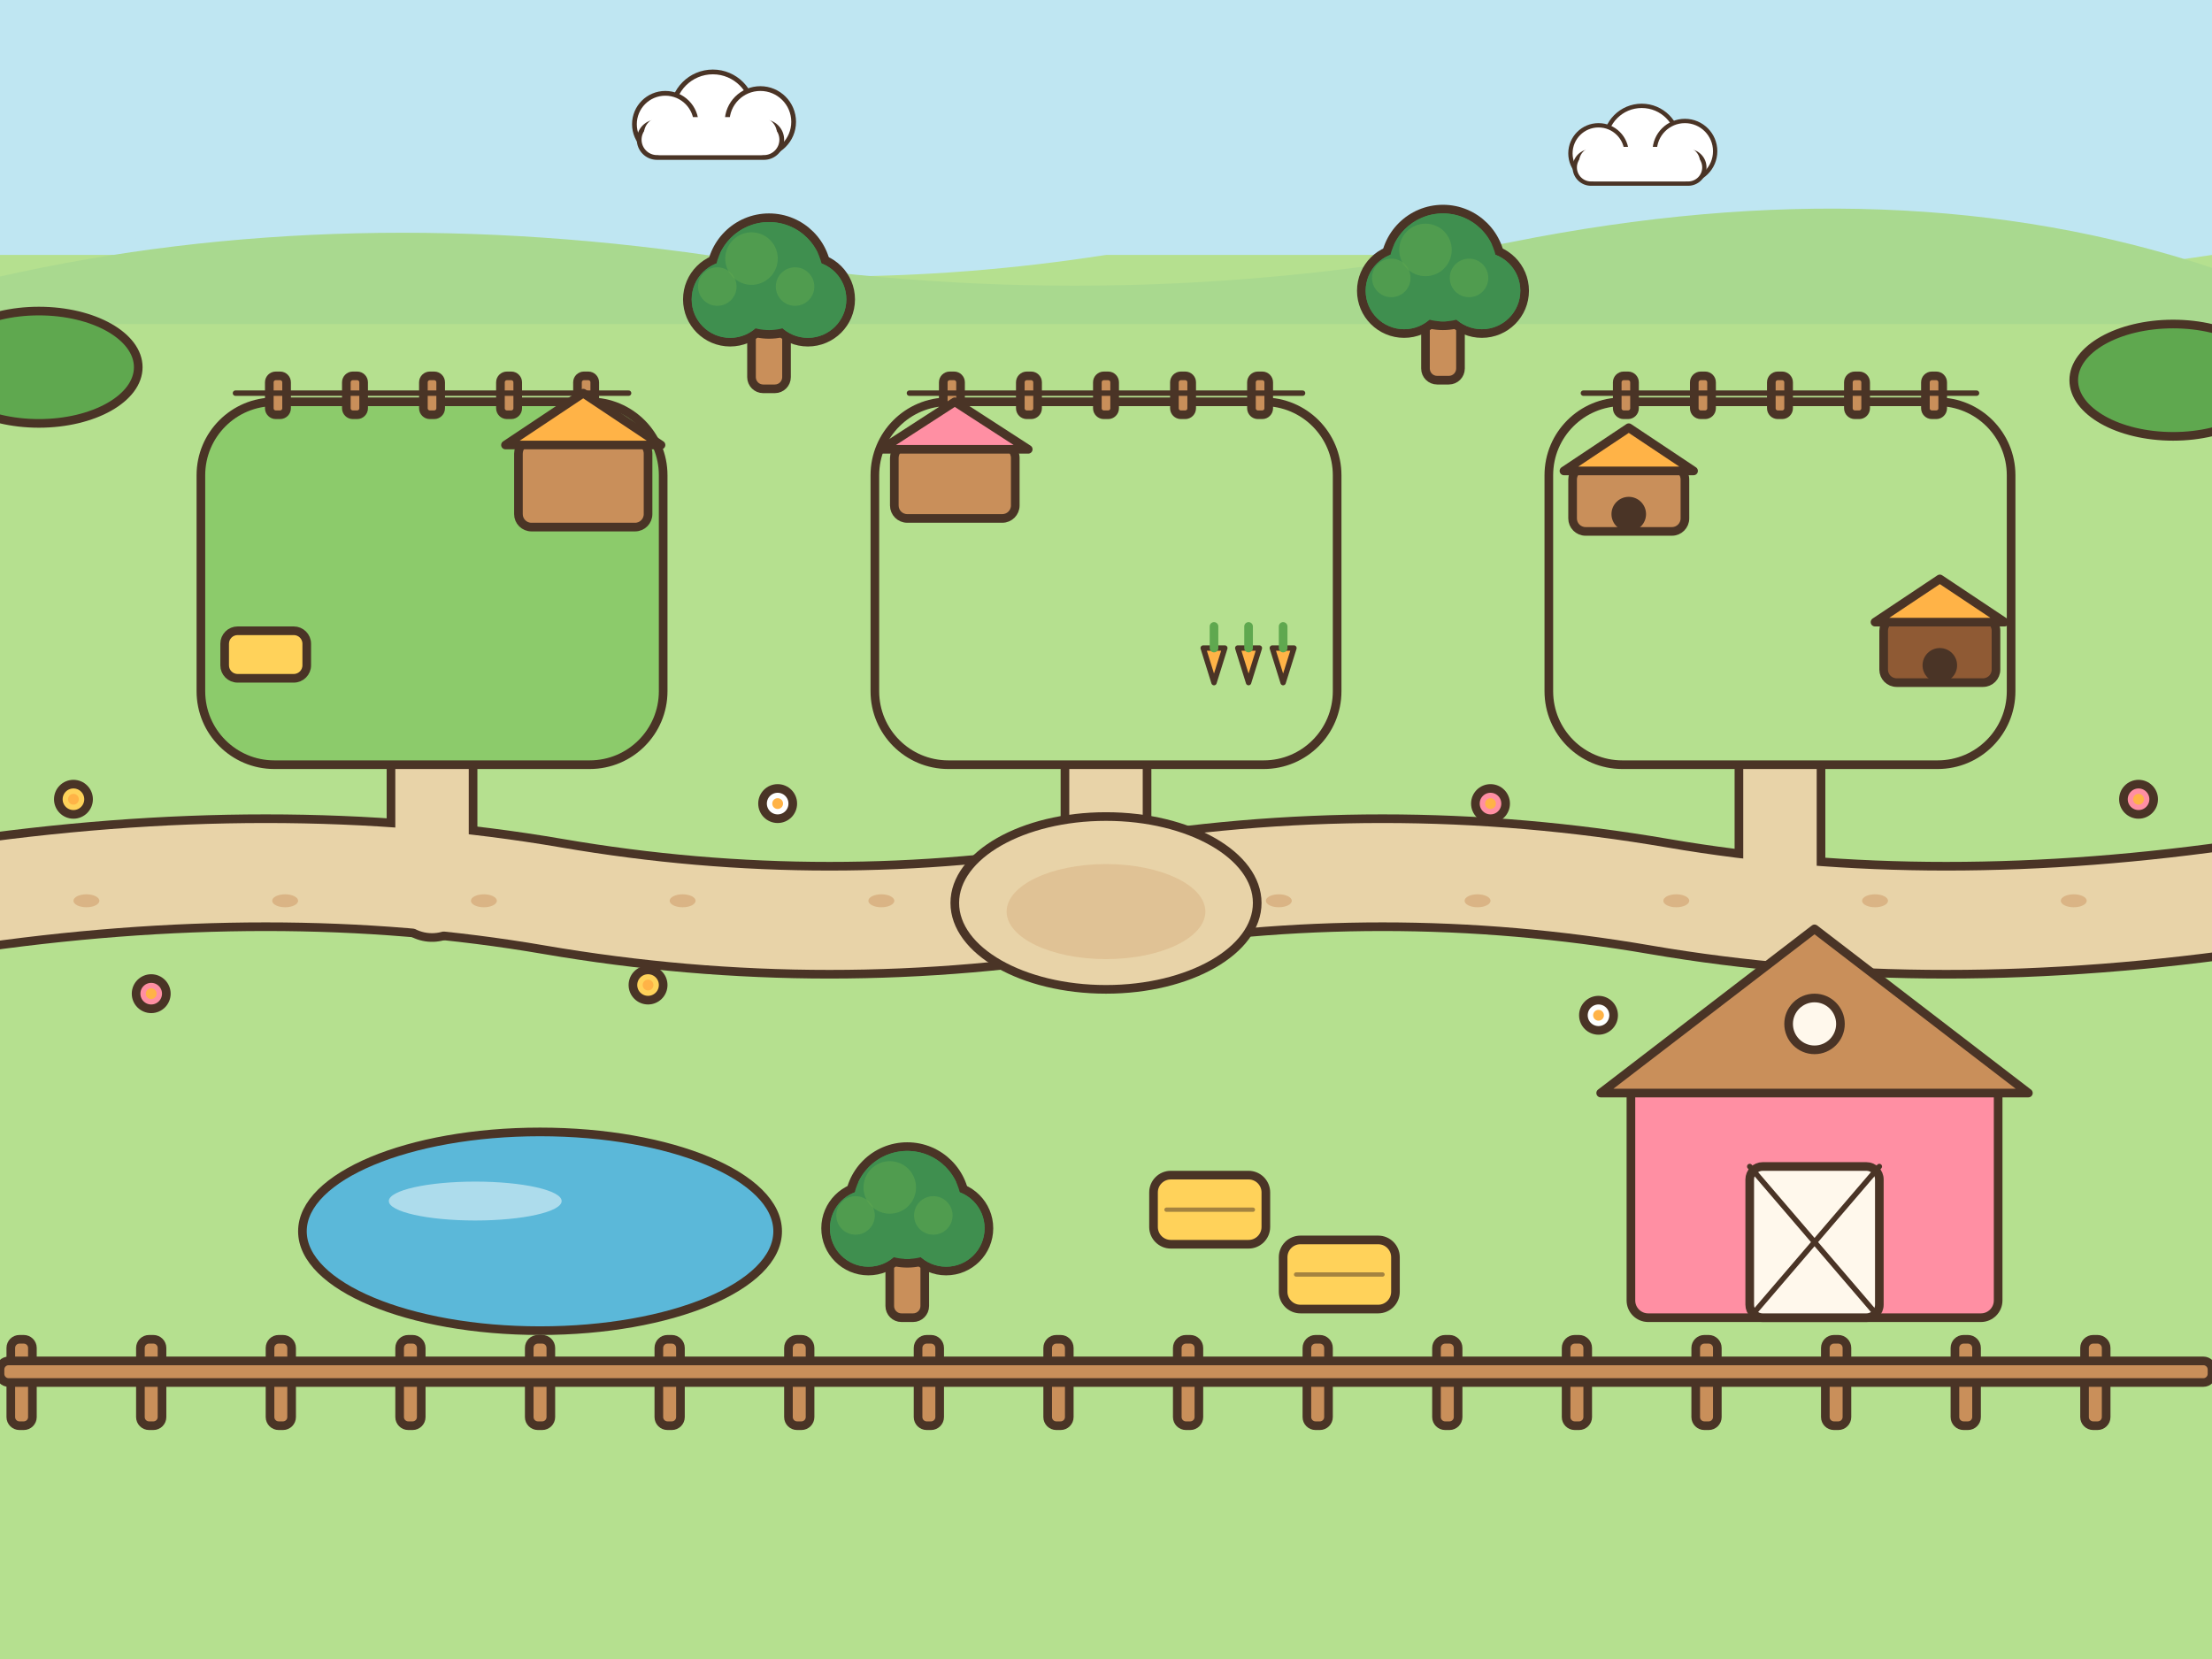
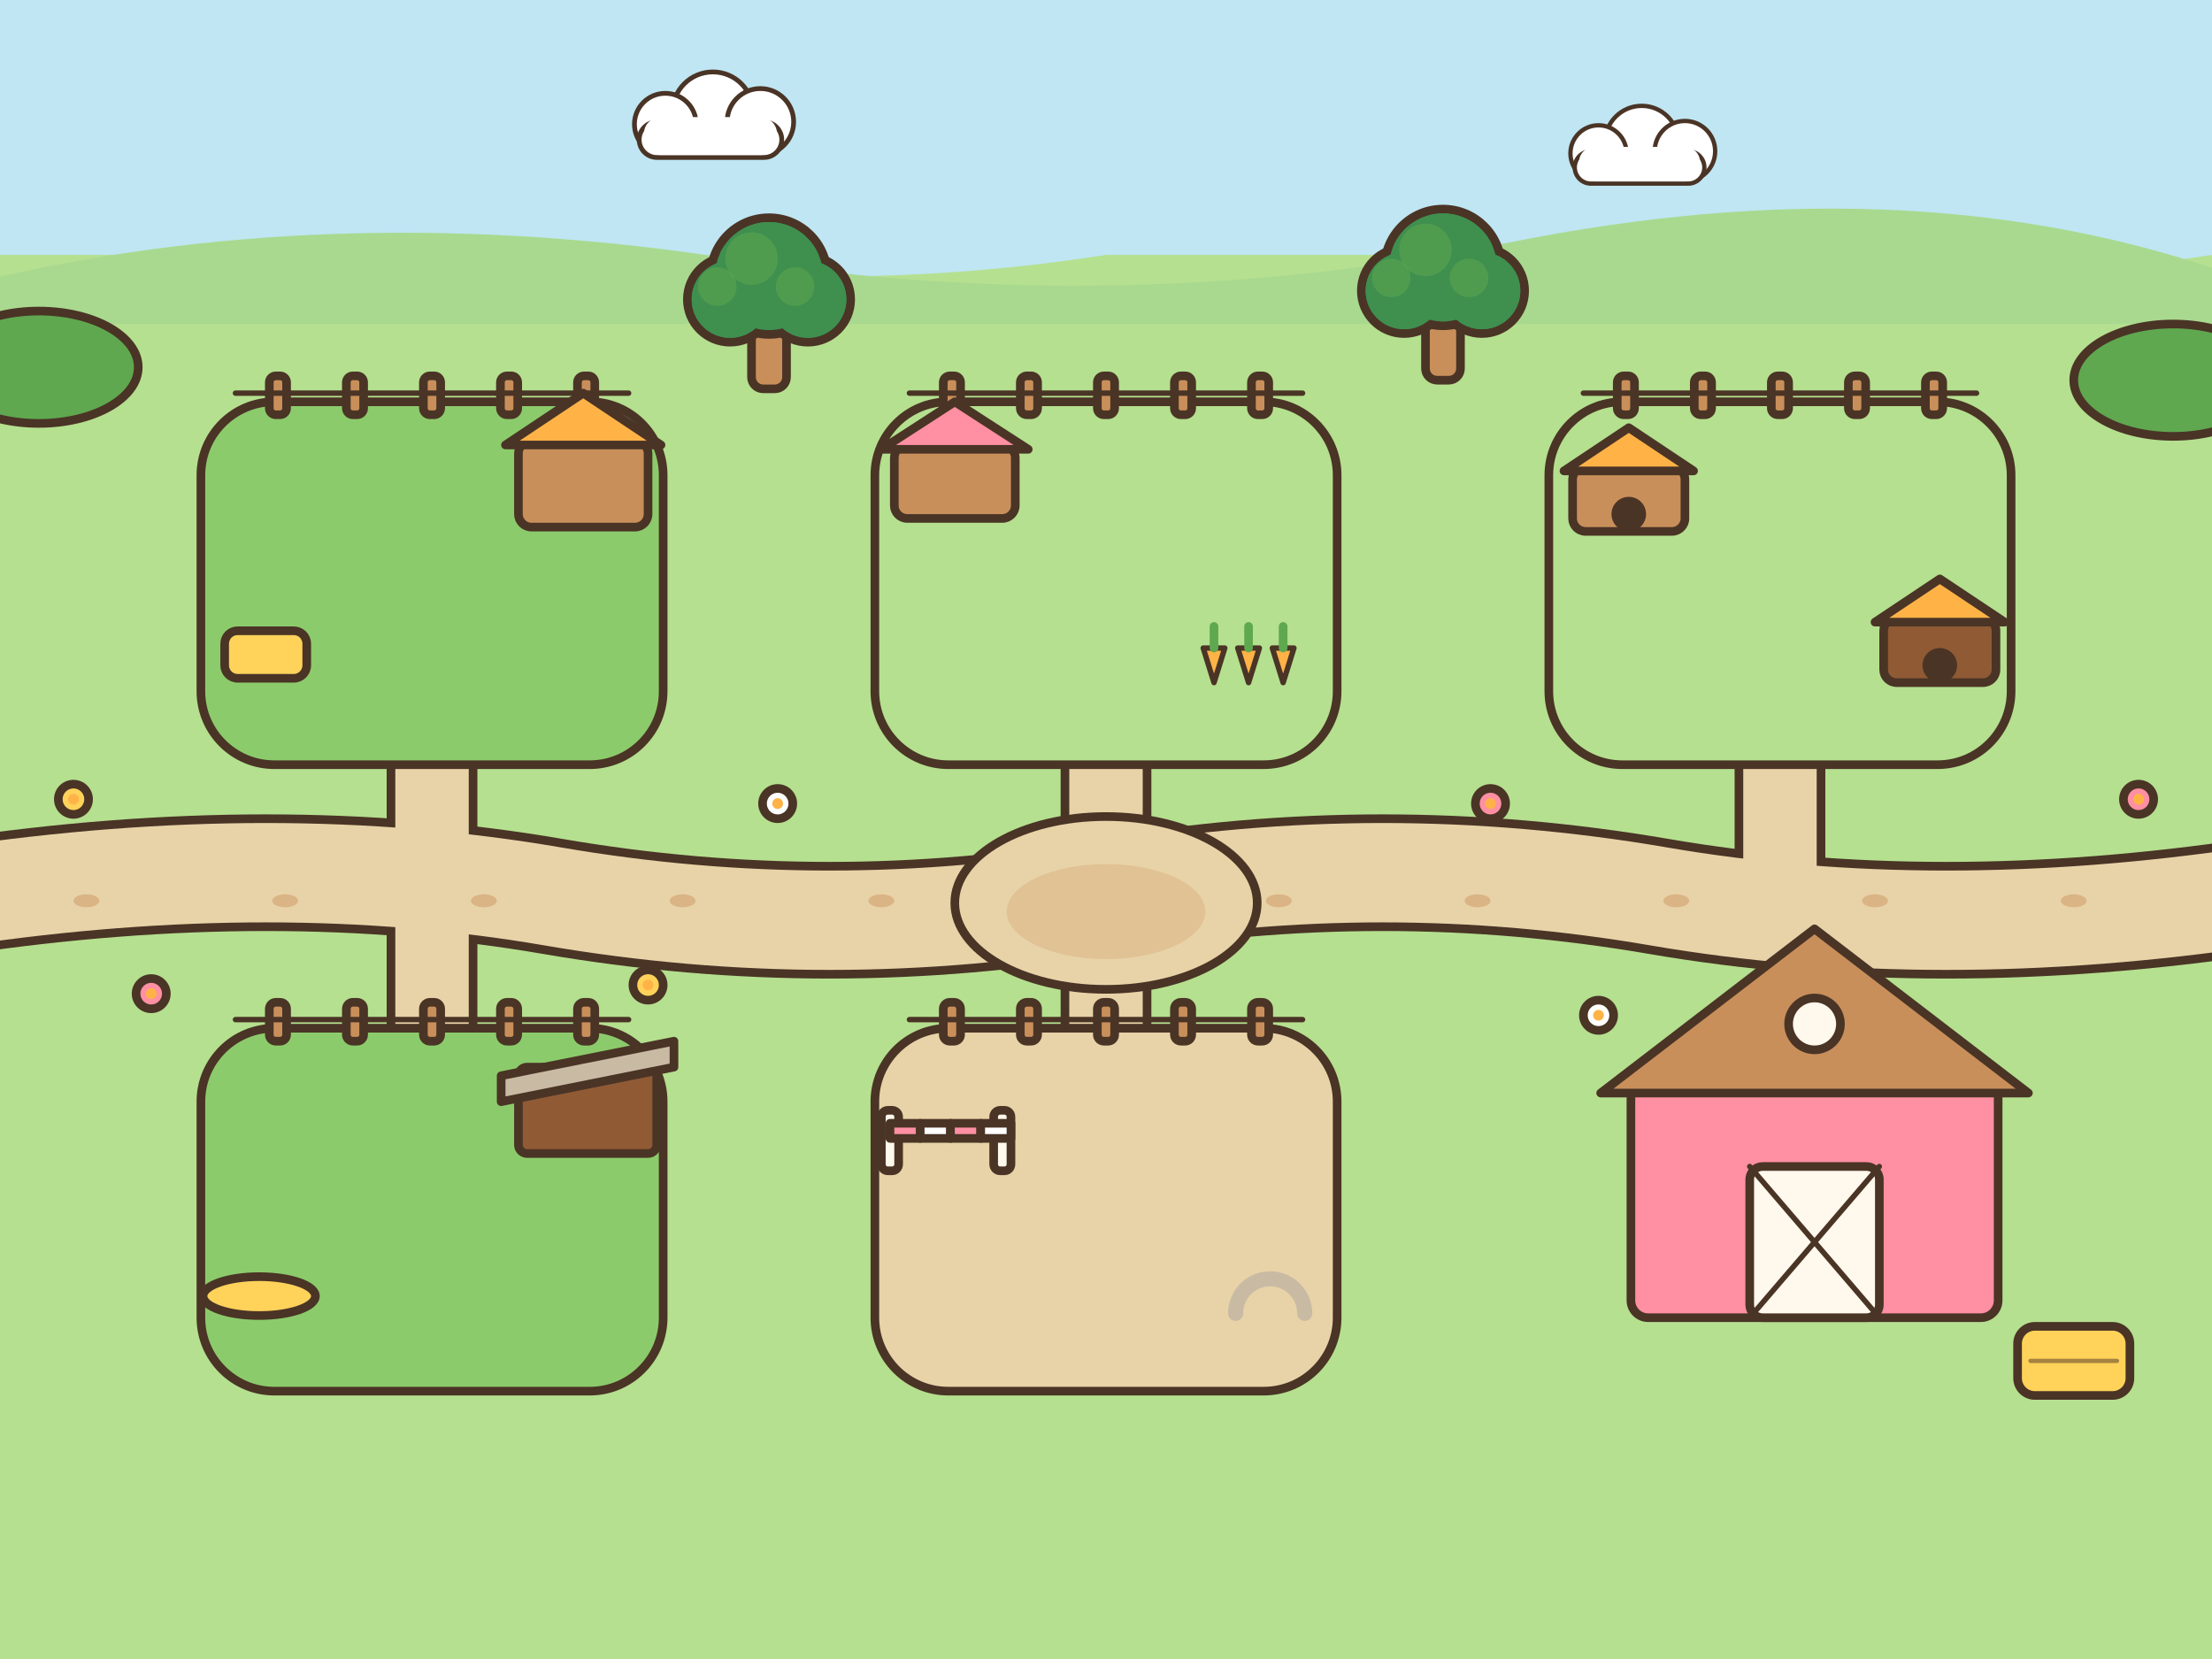
<svg xmlns="http://www.w3.org/2000/svg" viewBox="0 0 1024 768" width="1024" height="768">
  <defs />
  <g stroke="#4A3426" stroke-width="4" stroke-linejoin="round" stroke-linecap="round">
    <rect x="0" y="0" width="1024" height="768" rx="0" fill="#B5E08F" stroke="none" />
    <rect x="0" y="0" width="1024" height="118" rx="0" fill="#BFE6F2" stroke="none" />
    <path d="M 0 118 Q 128 98 256 118 T 512 118 T 768 118 T 1024 118 V 0 H 0 Z" fill="#BFE6F2" stroke="none" />
    <path d="M 0 128 Q 160 92 340 120 T 700 112 T 1024 124 V 150 H 0 Z" fill="#A9D98F" stroke="none" />
    <g transform="translate(330,52) scale(0.55)">
      <ellipse cx="0" cy="0" rx="34" ry="34" fill="#FFFFFF" />
      <ellipse cx="40" cy="8" rx="28" ry="28" fill="#FFFFFF" />
      <ellipse cx="-40" cy="10" rx="26" ry="26" fill="#FFFFFF" />
      <rect x="-62" y="8" width="120" height="30" rx="15" fill="#FFFFFF" />
      <rect x="-58" y="4" width="112" height="32" rx="14" fill="#FFFFFF" stroke="none" />
    </g>
    <g transform="translate(760,66) scale(0.5)">
      <ellipse cx="0" cy="0" rx="34" ry="34" fill="#FFFFFF" />
      <ellipse cx="40" cy="8" rx="28" ry="28" fill="#FFFFFF" />
      <ellipse cx="-40" cy="10" rx="26" ry="26" fill="#FFFFFF" />
      <rect x="-62" y="8" width="120" height="30" rx="15" fill="#FFFFFF" />
      <rect x="-58" y="4" width="112" height="32" rx="14" fill="#FFFFFF" stroke="none" />
    </g>
    <path d="M -20 415 Q 128 393 256 415 T 512 415 T 768 415 T 1044 415" fill="none" stroke-width="54" stroke="#4A3426" />
    <path d="M 200 344.0 L 200 415" fill="none" stroke-width="42" stroke="#4A3426" />
    <path d="M 512 344.0 L 512 415" fill="none" stroke-width="42" stroke="#4A3426" />
    <path d="M 824 344.0 L 824 415" fill="none" stroke-width="42" stroke="#4A3426" />
+     <path d="M 200 486.0 L 200 415" fill="none" stroke-width="42" stroke="#4A3426" />
+     <path d="M 512 486.0 L 512 415" fill="none" stroke-width="42" stroke="#4A3426" />
    <path d="M -20 415 Q 128 393 256 415 T 512 415 T 768 415 T 1044 415" fill="none" stroke-width="46" stroke="#E8D3A8" />
    <path d="M 200 344.0 L 200 415" fill="none" stroke-width="34" stroke="#E8D3A8" />
    <path d="M 512 344.0 L 512 415" fill="none" stroke-width="34" stroke="#E8D3A8" />
    <path d="M 824 344.0 L 824 415" fill="none" stroke-width="34" stroke="#E8D3A8" />
+     <path d="M 200 486.0 L 200 415" fill="none" stroke-width="34" stroke="#E8D3A8" />
+     <path d="M 512 486.0 L 512 415" fill="none" stroke-width="34" stroke="#E8D3A8" />
    <ellipse cx="40" cy="417" rx="6" ry="3" fill="#C98F5A" stroke="none" opacity="0.45" />
    <ellipse cx="132" cy="417" rx="6" ry="3" fill="#C98F5A" stroke="none" opacity="0.45" />
    <ellipse cx="224" cy="417" rx="6" ry="3" fill="#C98F5A" stroke="none" opacity="0.45" />
    <ellipse cx="316" cy="417" rx="6" ry="3" fill="#C98F5A" stroke="none" opacity="0.45" />
    <ellipse cx="408" cy="417" rx="6" ry="3" fill="#C98F5A" stroke="none" opacity="0.45" />
    <ellipse cx="500" cy="417" rx="6" ry="3" fill="#C98F5A" stroke="none" opacity="0.45" />
    <ellipse cx="592" cy="417" rx="6" ry="3" fill="#C98F5A" stroke="none" opacity="0.45" />
    <ellipse cx="684" cy="417" rx="6" ry="3" fill="#C98F5A" stroke="none" opacity="0.45" />
    <ellipse cx="776" cy="417" rx="6" ry="3" fill="#C98F5A" stroke="none" opacity="0.45" />
    <ellipse cx="868" cy="417" rx="6" ry="3" fill="#C98F5A" stroke="none" opacity="0.45" />
    <ellipse cx="960" cy="417" rx="6" ry="3" fill="#C98F5A" stroke="none" opacity="0.45" />
    <ellipse cx="512" cy="418" rx="70" ry="40" fill="#E8D3A8" />
    <ellipse cx="512" cy="422" rx="46" ry="22" fill="#C98F5A" stroke="none" opacity="0.25" />
    <rect x="93.0" y="186.0" width="214" height="168" rx="34" fill="#8CCB6B" />
    <rect x="124.667" y="174.0" width="8" height="18" rx="3" fill="#C98F5A" />
    <rect x="160.333" y="174.0" width="8" height="18" rx="3" fill="#C98F5A" />
    <rect x="196.0" y="174.0" width="8" height="18" rx="3" fill="#C98F5A" />
    <rect x="231.667" y="174.0" width="8" height="18" rx="3" fill="#C98F5A" />
    <rect x="267.333" y="174.0" width="8" height="18" rx="3" fill="#C98F5A" />
    <path d="M 109.0 182.0 H 291.0" fill="none" stroke-width="2.5" />
    <rect x="240" y="204" width="60" height="40" rx="6" fill="#C98F5A" />
    <path d="M 234 206 L 270 182 L 306 206 Z" fill="#FFB347" />
    <rect x="104" y="292" width="38" height="22" rx="6" fill="#FFD25A" />
    <rect x="405.0" y="186.0" width="214" height="168" rx="34" fill="#B5E08F" />
    <rect x="436.667" y="174.0" width="8" height="18" rx="3" fill="#C98F5A" />
    <rect x="472.333" y="174.0" width="8" height="18" rx="3" fill="#C98F5A" />
    <rect x="508.0" y="174.0" width="8" height="18" rx="3" fill="#C98F5A" />
    <rect x="543.667" y="174.0" width="8" height="18" rx="3" fill="#C98F5A" />
    <rect x="579.333" y="174.0" width="8" height="18" rx="3" fill="#C98F5A" />
    <path d="M 421.0 182.0 H 603.0" fill="none" stroke-width="2.5" />
    <rect x="414" y="206" width="56" height="34" rx="6" fill="#C98F5A" />
    <path d="M 408 208 L 442 186 L 476 208 Z" fill="#FF8FA3" />
    <path d="M 557 300 L 567 300 L 562 316 Z" fill="#FFB347" stroke-width="2.5" />
    <path d="M 562 300 V 290" fill="none" stroke-width="4" stroke="#5FA84F" />
    <path d="M 573 300 L 583 300 L 578 316 Z" fill="#FFB347" stroke-width="2.5" />
    <path d="M 578 300 V 290" fill="none" stroke-width="4" stroke="#5FA84F" />
    <path d="M 589 300 L 599 300 L 594 316 Z" fill="#FFB347" stroke-width="2.5" />
    <path d="M 594 300 V 290" fill="none" stroke-width="4" stroke="#5FA84F" />
    <rect x="717.0" y="186.0" width="214" height="168" rx="34" fill="#B5E08F" />
    <rect x="748.667" y="174.0" width="8" height="18" rx="3" fill="#C98F5A" />
    <rect x="784.333" y="174.0" width="8" height="18" rx="3" fill="#C98F5A" />
    <rect x="820.0" y="174.0" width="8" height="18" rx="3" fill="#C98F5A" />
    <rect x="855.667" y="174.0" width="8" height="18" rx="3" fill="#C98F5A" />
    <rect x="891.333" y="174.0" width="8" height="18" rx="3" fill="#C98F5A" />
    <path d="M 733.0 182.0 H 915.0" fill="none" stroke-width="2.5" />
    <rect x="728" y="216" width="52" height="30" rx="6" fill="#C98F5A" />
    <path d="M 724 218 L 754 198 L 784 218 Z" fill="#FFB347" />
    <ellipse cx="754" cy="238" rx="8" ry="8" fill="#4A3426" stroke="none" />
    <rect x="872" y="286" width="52" height="30" rx="6" fill="#8F5A34" />
    <path d="M 868 288 L 898 268 L 928 288 Z" fill="#FFB347" />
    <ellipse cx="898" cy="308" rx="8" ry="8" fill="#4A3426" stroke="none" />
+     <rect x="93.0" y="476.0" width="214" height="168" rx="34" fill="#8CCB6B" />
+     <rect x="124.667" y="464.0" width="8" height="18" rx="3" fill="#C98F5A" />
+     <rect x="160.333" y="464.0" width="8" height="18" rx="3" fill="#C98F5A" />
+     <rect x="196.0" y="464.0" width="8" height="18" rx="3" fill="#C98F5A" />
+     <rect x="231.667" y="464.0" width="8" height="18" rx="3" fill="#C98F5A" />
+     <rect x="267.333" y="464.0" width="8" height="18" rx="3" fill="#C98F5A" />
+     <path d="M 109.0 472.0 H 291.0" fill="none" stroke-width="2.5" />
+     <rect x="240" y="494" width="64" height="40" rx="4" fill="#8F5A34" />
+     <path d="M 232 498 L 312 482 L 312 494 L 232 510 Z" fill="#C9BBA3" />
+     <ellipse cx="120" cy="600" rx="26" ry="9" fill="#FFD25A" />
+     <rect x="405.0" y="476.0" width="214" height="168" rx="34" fill="#E8D3A8" />
+     <rect x="436.667" y="464.0" width="8" height="18" rx="3" fill="#C98F5A" />
+     <rect x="472.333" y="464.0" width="8" height="18" rx="3" fill="#C98F5A" />
+     <rect x="508.0" y="464.0" width="8" height="18" rx="3" fill="#C98F5A" />
+     <rect x="543.667" y="464.0" width="8" height="18" rx="3" fill="#C98F5A" />
+     <rect x="579.333" y="464.0" width="8" height="18" rx="3" fill="#C98F5A" />
+     <path d="M 421.0 472.0 H 603.0" fill="none" stroke-width="2.5" />
+     <rect x="408" y="514" width="8" height="28" rx="3" fill="#FFF8EC" />
+     <rect x="460" y="514" width="8" height="28" rx="3" fill="#FFF8EC" />
+     <rect x="412" y="520" width="14" height="7" rx="0" fill="#FF8FA3" />
+     <rect x="426" y="520" width="14" height="7" rx="0" fill="#FFFFFF" />
+     <rect x="440" y="520" width="14" height="7" rx="0" fill="#FF8FA3" />
+     <rect x="454" y="520" width="14" height="7" rx="0" fill="#FFFFFF" />
+     <path d="M 572 608 A 16 16 0 1 1 604 608" fill="none" stroke-width="7" stroke="#C9BBA3" />
    <rect x="755.0" y="500.0" width="170.0" height="110.0" rx="8" fill="#FF8FA3" />
    <path d="M 741.0 506.0 L 840 430.0 L 939.0 506.0 Z" fill="#C98F5A" />
    <rect x="810.0" y="540.0" width="60.0" height="70.0" rx="6" fill="#FFF8EC" />
    <path d="M 810.0 540.0 L 870.0 610 M 870.0 540.0 L 810.0 610" fill="none" stroke-width="2.5" />
    <ellipse cx="840" cy="474.0" rx="12.0" ry="12.0" fill="#FFF8EC" />
-     <ellipse cx="250" cy="570" rx="110" ry="46" fill="#5BB8D9" />
-     <ellipse cx="220" cy="556" rx="40" ry="9" fill="#FFFFFF" stroke="none" opacity="0.5" />
-     <rect x="534" y="544" width="52" height="32" rx="8" fill="#FFD25A" />
-     <path d="M 540 560 H 580" fill="none" stroke-width="2" opacity="0.5" />
-     <rect x="594" y="574" width="52" height="32" rx="8" fill="#FFD25A" />
-     <path d="M 600 590 H 640" fill="none" stroke-width="2" opacity="0.5" />
-     <rect x="411.9" y="568.6" width="16.2" height="41.4" rx="5.4" fill="#C98F5A" />
-     <rect x="419.9" y="588.6" width="10" height="-18.6" rx="5" fill="#FFFFFF" stroke="none" opacity="0.25" />
-     <ellipse cx="420" cy="557.8" rx="27.0" ry="27.0" fill="#3F8F4F" />
-     <ellipse cx="438.0" cy="568.6" rx="19.8" ry="19.8" fill="#3F8F4F" />
-     <ellipse cx="402.0" cy="568.6" rx="19.8" ry="19.8" fill="#3F8F4F" />
-     <ellipse cx="420" cy="557.8" rx="25.0" ry="25.0" fill="#3F8F4F" stroke="none" />
-     <ellipse cx="438.0" cy="568.6" rx="17.8" ry="17.8" fill="#3F8F4F" stroke="none" />
-     <ellipse cx="402.0" cy="568.6" rx="17.8" ry="17.8" fill="#3F8F4F" stroke="none" />
-     <ellipse cx="411.9" cy="549.7" rx="12.15" ry="12.15" fill="#5FA84F" stroke="none" opacity="0.55" />
-     <ellipse cx="432.06" cy="562.66" rx="8.91" ry="8.91" fill="#5FA84F" stroke="none" opacity="0.55" />
-     <ellipse cx="396.06" cy="562.66" rx="8.91" ry="8.91" fill="#5FA84F" stroke="none" opacity="0.55" />
-     <rect x="5" y="620" width="10" height="40" rx="4" fill="#C98F5A" />
-     <rect x="65" y="620" width="10" height="40" rx="4" fill="#C98F5A" />
-     <rect x="125" y="620" width="10" height="40" rx="4" fill="#C98F5A" />
-     <rect x="185" y="620" width="10" height="40" rx="4" fill="#C98F5A" />
-     <rect x="245" y="620" width="10" height="40" rx="4" fill="#C98F5A" />
-     <rect x="305" y="620" width="10" height="40" rx="4" fill="#C98F5A" />
-     <rect x="365" y="620" width="10" height="40" rx="4" fill="#C98F5A" />
-     <rect x="425" y="620" width="10" height="40" rx="4" fill="#C98F5A" />
-     <rect x="485" y="620" width="10" height="40" rx="4" fill="#C98F5A" />
-     <rect x="545" y="620" width="10" height="40" rx="4" fill="#C98F5A" />
-     <rect x="605" y="620" width="10" height="40" rx="4" fill="#C98F5A" />
-     <rect x="665" y="620" width="10" height="40" rx="4" fill="#C98F5A" />
-     <rect x="725" y="620" width="10" height="40" rx="4" fill="#C98F5A" />
-     <rect x="785" y="620" width="10" height="40" rx="4" fill="#C98F5A" />
-     <rect x="845" y="620" width="10" height="40" rx="4" fill="#C98F5A" />
-     <rect x="905" y="620" width="10" height="40" rx="4" fill="#C98F5A" />
-     <rect x="965" y="620" width="10" height="40" rx="4" fill="#C98F5A" />
-     <rect x="0" y="630" width="1024" height="10" rx="4" fill="#C98F5A" />
+     <rect x="934" y="614" width="52" height="32" rx="8" fill="#FFD25A" />
+     <path d="M 940 630 H 980" fill="none" stroke-width="2" opacity="0.5" />
    <ellipse cx="18" cy="170" rx="46" ry="26" fill="#5FA84F" />
    <ellipse cx="1006" cy="176" rx="46" ry="26" fill="#5FA84F" />
    <rect x="347.9" y="138.6" width="16.2" height="41.4" rx="5.4" fill="#C98F5A" />
    <rect x="355.9" y="158.6" width="10" height="-18.6" rx="5" fill="#FFFFFF" stroke="none" opacity="0.25" />
    <ellipse cx="356" cy="127.8" rx="27.0" ry="27.0" fill="#3F8F4F" />
    <ellipse cx="374.0" cy="138.6" rx="19.8" ry="19.8" fill="#3F8F4F" />
    <ellipse cx="338.0" cy="138.6" rx="19.8" ry="19.8" fill="#3F8F4F" />
    <ellipse cx="356" cy="127.8" rx="25.0" ry="25.0" fill="#3F8F4F" stroke="none" />
    <ellipse cx="374.0" cy="138.6" rx="17.8" ry="17.8" fill="#3F8F4F" stroke="none" />
    <ellipse cx="338.0" cy="138.6" rx="17.8" ry="17.8" fill="#3F8F4F" stroke="none" />
    <ellipse cx="347.9" cy="119.7" rx="12.15" ry="12.15" fill="#5FA84F" stroke="none" opacity="0.55" />
    <ellipse cx="368.06" cy="132.66" rx="8.91" ry="8.91" fill="#5FA84F" stroke="none" opacity="0.55" />
    <ellipse cx="332.06" cy="132.66" rx="8.91" ry="8.91" fill="#5FA84F" stroke="none" opacity="0.55" />
    <rect x="659.9" y="134.6" width="16.2" height="41.4" rx="5.4" fill="#C98F5A" />
    <rect x="667.9" y="154.6" width="10" height="-18.6" rx="5" fill="#FFFFFF" stroke="none" opacity="0.25" />
    <ellipse cx="668" cy="123.8" rx="27.0" ry="27.0" fill="#3F8F4F" />
    <ellipse cx="686.0" cy="134.6" rx="19.8" ry="19.8" fill="#3F8F4F" />
    <ellipse cx="650.0" cy="134.6" rx="19.8" ry="19.8" fill="#3F8F4F" />
    <ellipse cx="668" cy="123.8" rx="25.0" ry="25.0" fill="#3F8F4F" stroke="none" />
    <ellipse cx="686.0" cy="134.6" rx="17.8" ry="17.8" fill="#3F8F4F" stroke="none" />
    <ellipse cx="650.0" cy="134.6" rx="17.8" ry="17.8" fill="#3F8F4F" stroke="none" />
    <ellipse cx="659.9" cy="115.7" rx="12.15" ry="12.15" fill="#5FA84F" stroke="none" opacity="0.55" />
    <ellipse cx="680.06" cy="128.66" rx="8.91" ry="8.91" fill="#5FA84F" stroke="none" opacity="0.55" />
    <ellipse cx="644.06" cy="128.66" rx="8.91" ry="8.91" fill="#5FA84F" stroke="none" opacity="0.55" />
    <ellipse cx="70" cy="460" rx="7" ry="7" fill="#FF8FA3" />
    <ellipse cx="70" cy="460" rx="2.5" ry="2.5" fill="#FFB347" stroke="none" />
    <ellipse cx="300" cy="456" rx="7" ry="7" fill="#FFD25A" />
    <ellipse cx="300" cy="456" rx="2.5" ry="2.5" fill="#FFB347" stroke="none" />
    <ellipse cx="690" cy="372" rx="7" ry="7" fill="#FF8FA3" />
    <ellipse cx="690" cy="372" rx="2.5" ry="2.5" fill="#FFB347" stroke="none" />
    <ellipse cx="990" cy="370" rx="7" ry="7" fill="#FF8FA3" />
    <ellipse cx="990" cy="370" rx="2.5" ry="2.5" fill="#FFB347" stroke="none" />
    <ellipse cx="34" cy="370" rx="7" ry="7" fill="#FFD25A" />
    <ellipse cx="34" cy="370" rx="2.5" ry="2.5" fill="#FFB347" stroke="none" />
    <ellipse cx="740" cy="470" rx="7" ry="7" fill="#FFFFFF" />
    <ellipse cx="740" cy="470" rx="2.5" ry="2.5" fill="#FFB347" stroke="none" />
    <ellipse cx="360" cy="372" rx="7" ry="7" fill="#FFFFFF" />
    <ellipse cx="360" cy="372" rx="2.5" ry="2.5" fill="#FFB347" stroke="none" />
  </g>
</svg>
